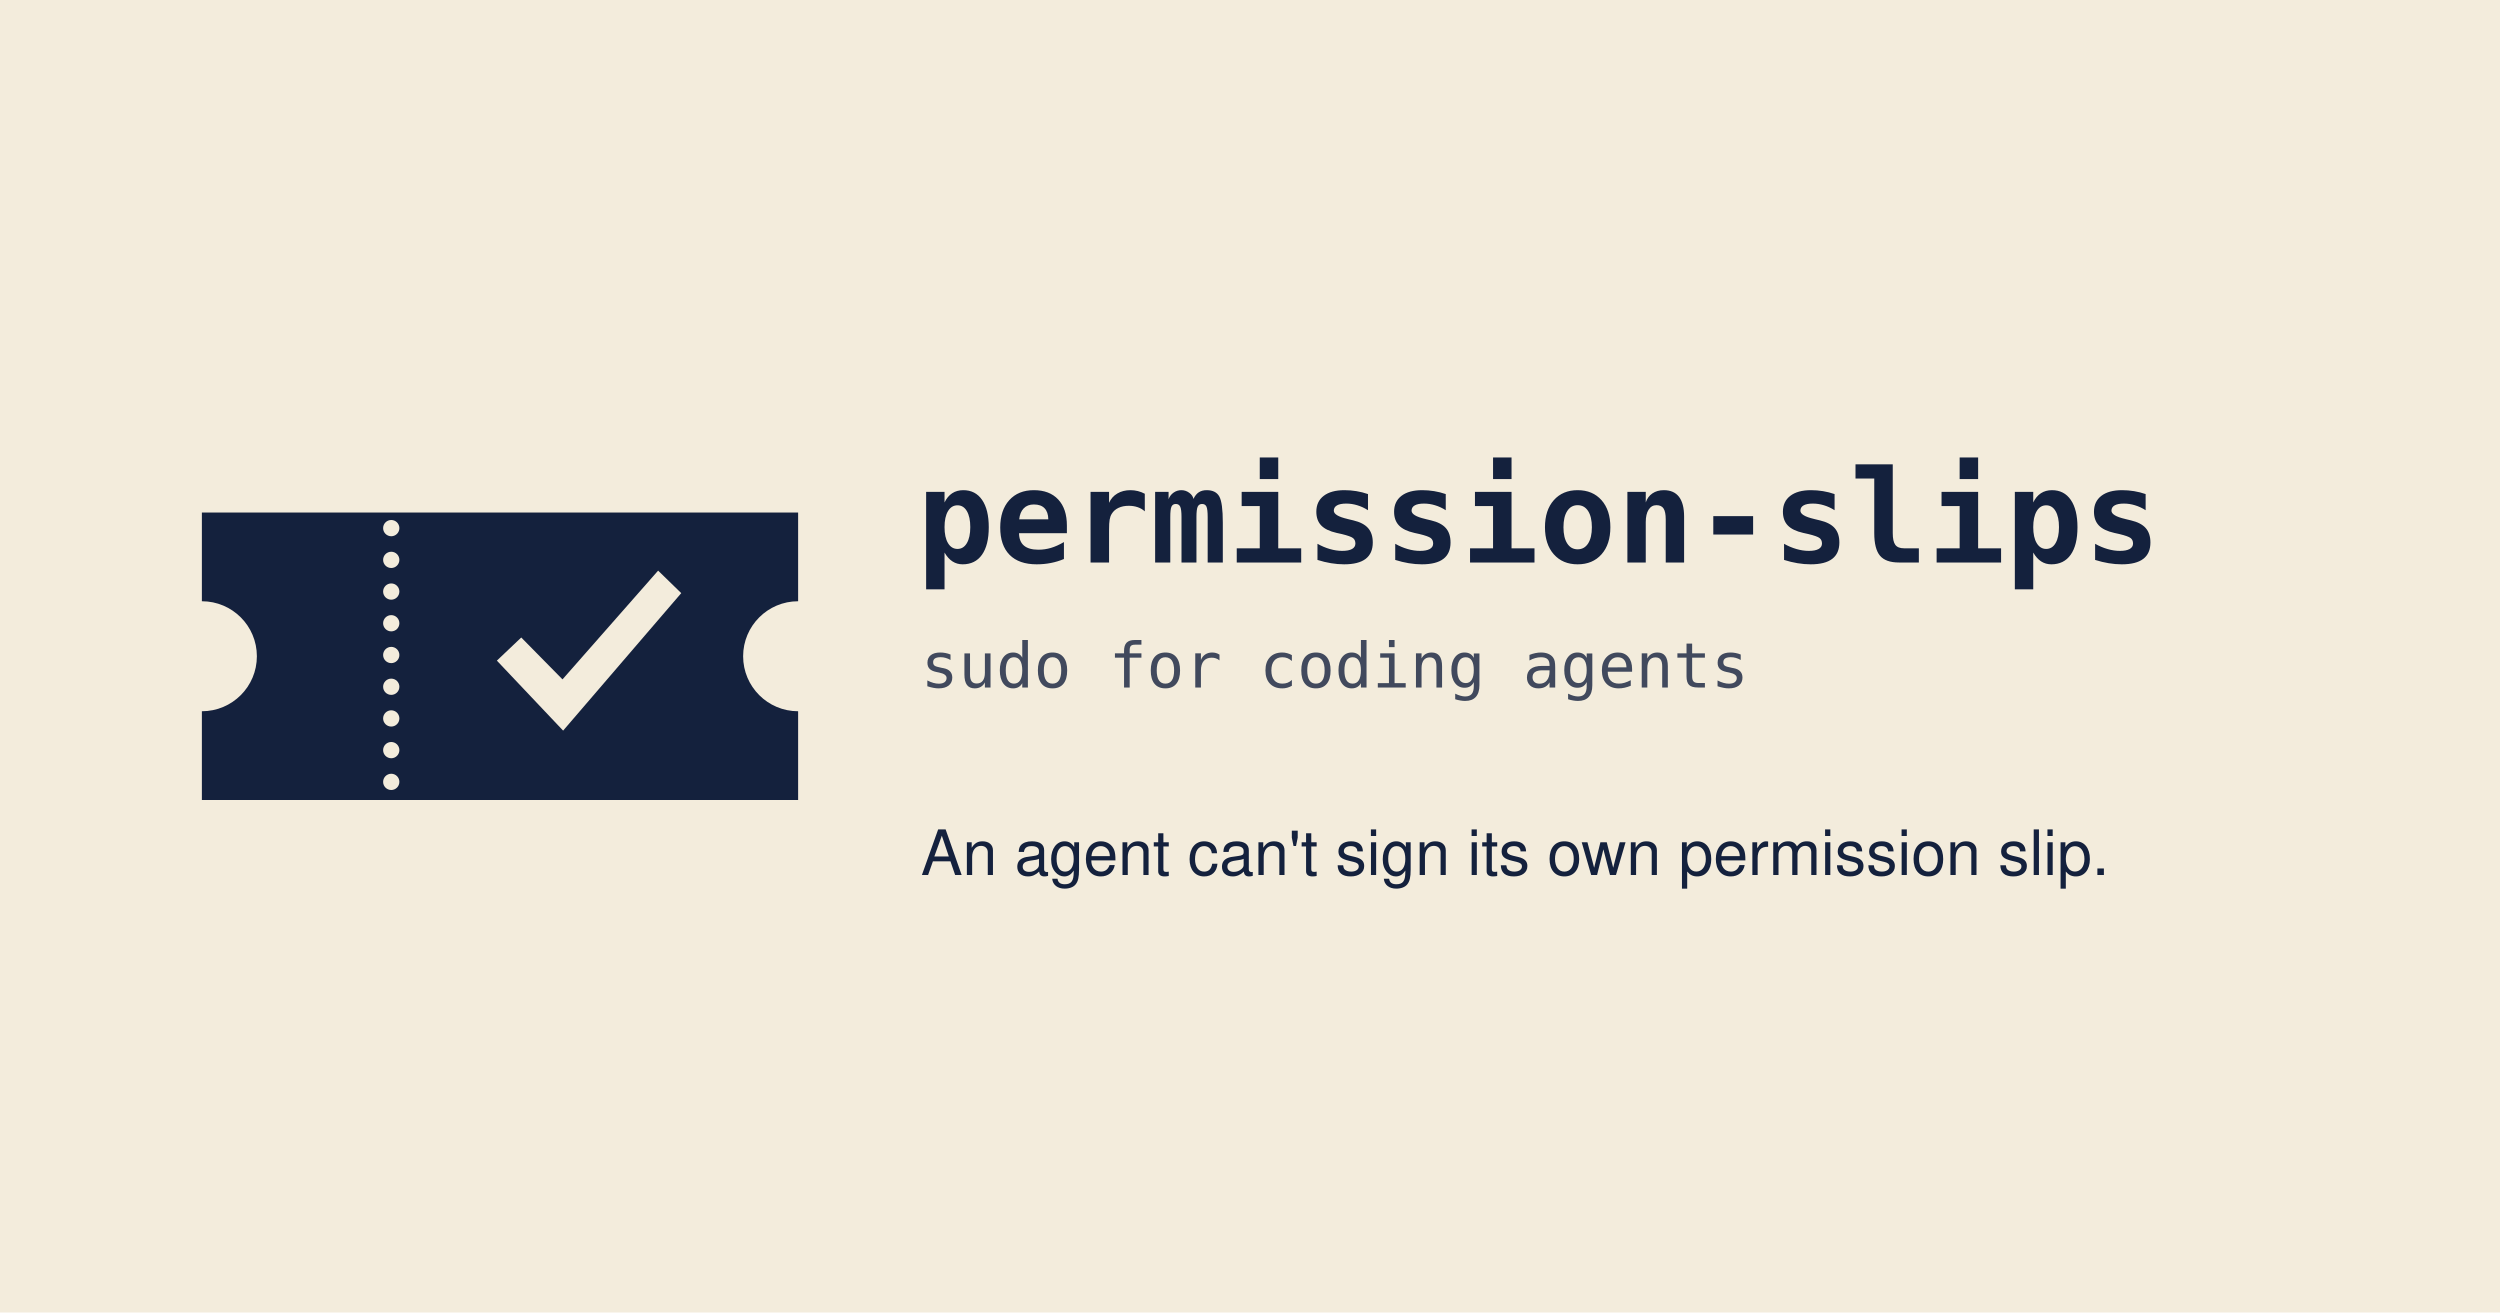
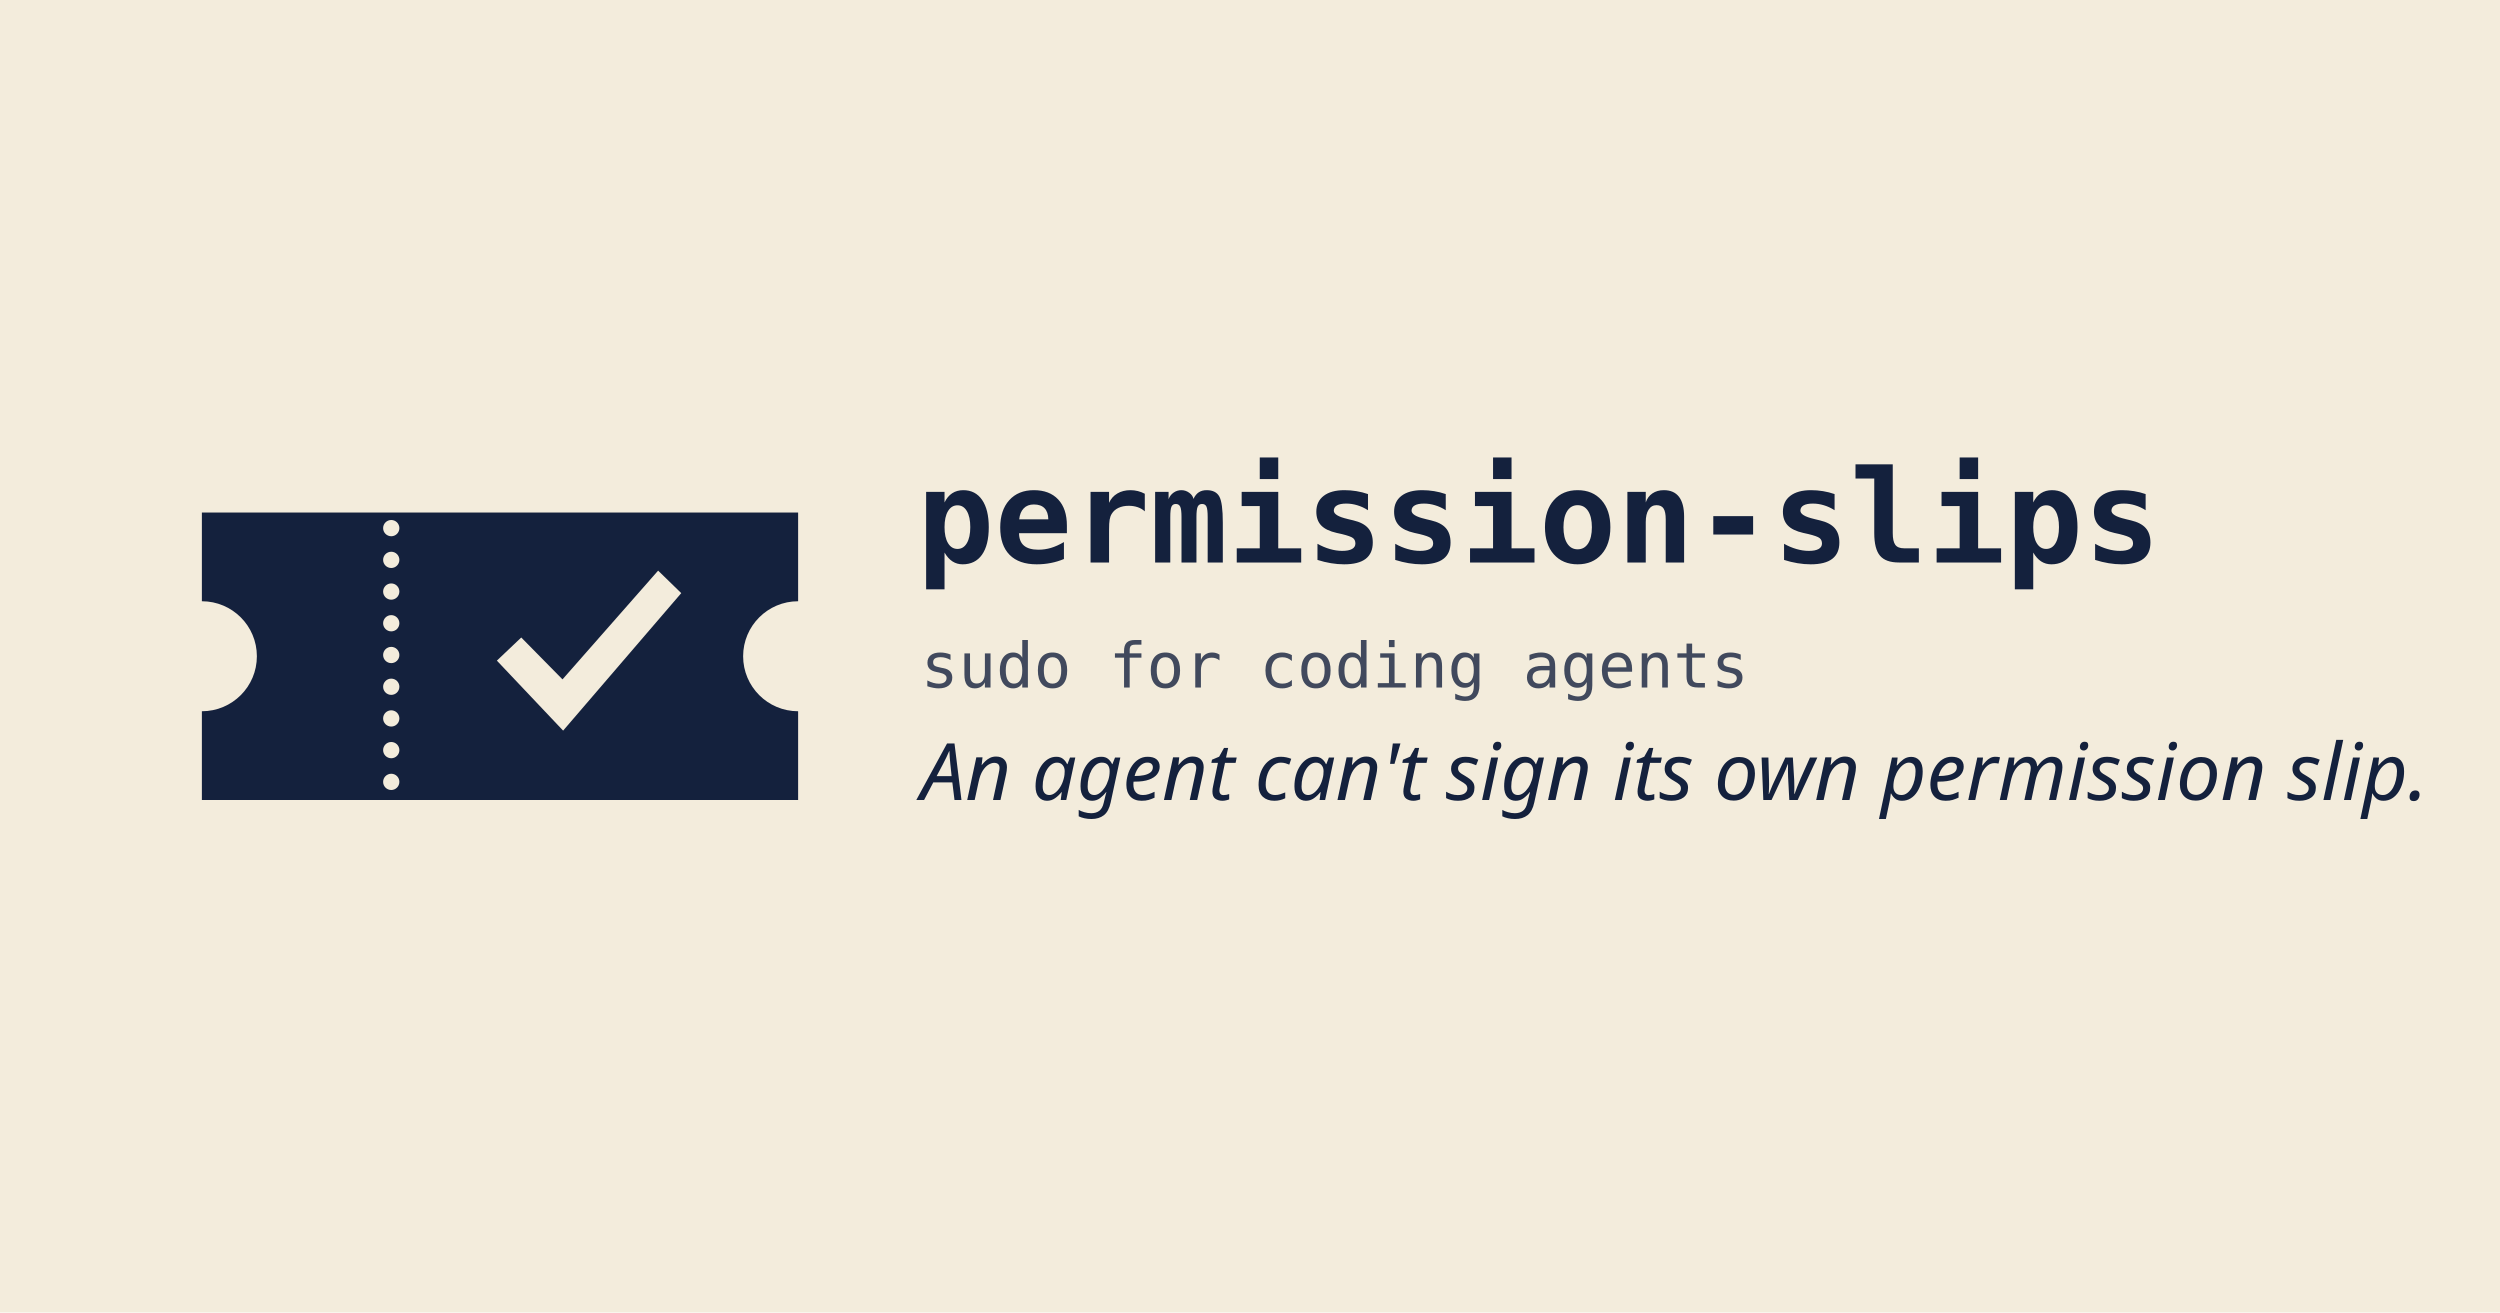
<svg xmlns="http://www.w3.org/2000/svg" viewBox="0 0 1200 630" width="1200" height="630">
  <rect width="1200" height="630" fill="#f3ecdc" />
  <g transform="translate(90 165) scale(0.3) translate(-127 -127)">
    <path d="M150 397H1104V539A88 88 0 0 0 1104 715V857H150V715A88 88 0 0 0 150 539Z" fill="#14213d" />
    <g fill="#f3ecdc">
      <circle cx="453" cy="422.0" r="13" />
      <circle cx="453" cy="472.8" r="13" />
      <circle cx="453" cy="523.5" r="13" />
      <circle cx="453" cy="574.2" r="13" />
      <circle cx="453" cy="625.0" r="13" />
      <circle cx="453" cy="675.8" r="13" />
      <circle cx="453" cy="726.5" r="13" />
      <circle cx="453" cy="777.2" r="13" />
      <circle cx="453" cy="828.0" r="13" />
    </g>
    <path d="M622 634L661 597L727 664L880 490L917 526L728 746Z" fill="#f3ecdc" />
  </g>
  <text x="440" y="270" font-family="Menlo,monospace" font-size="62" font-weight="700" fill="#14213d">permission-slips</text>
  <text x="442" y="330" font-family="Menlo,monospace" font-size="30" fill="#14213d" opacity=".8">sudo for coding agents</text>
-   <text x="442" y="420" font-family="Helvetica,Arial,sans-serif" font-size="30" fill="#14213d">An agent can't sign its own permission slip.</text>
+   <text x="442" y="384" font-family="Instrument Serif" font-style="italic" font-size="38" fill="#14213d">An agent can't sign its own permission slip.</text>
</svg>
